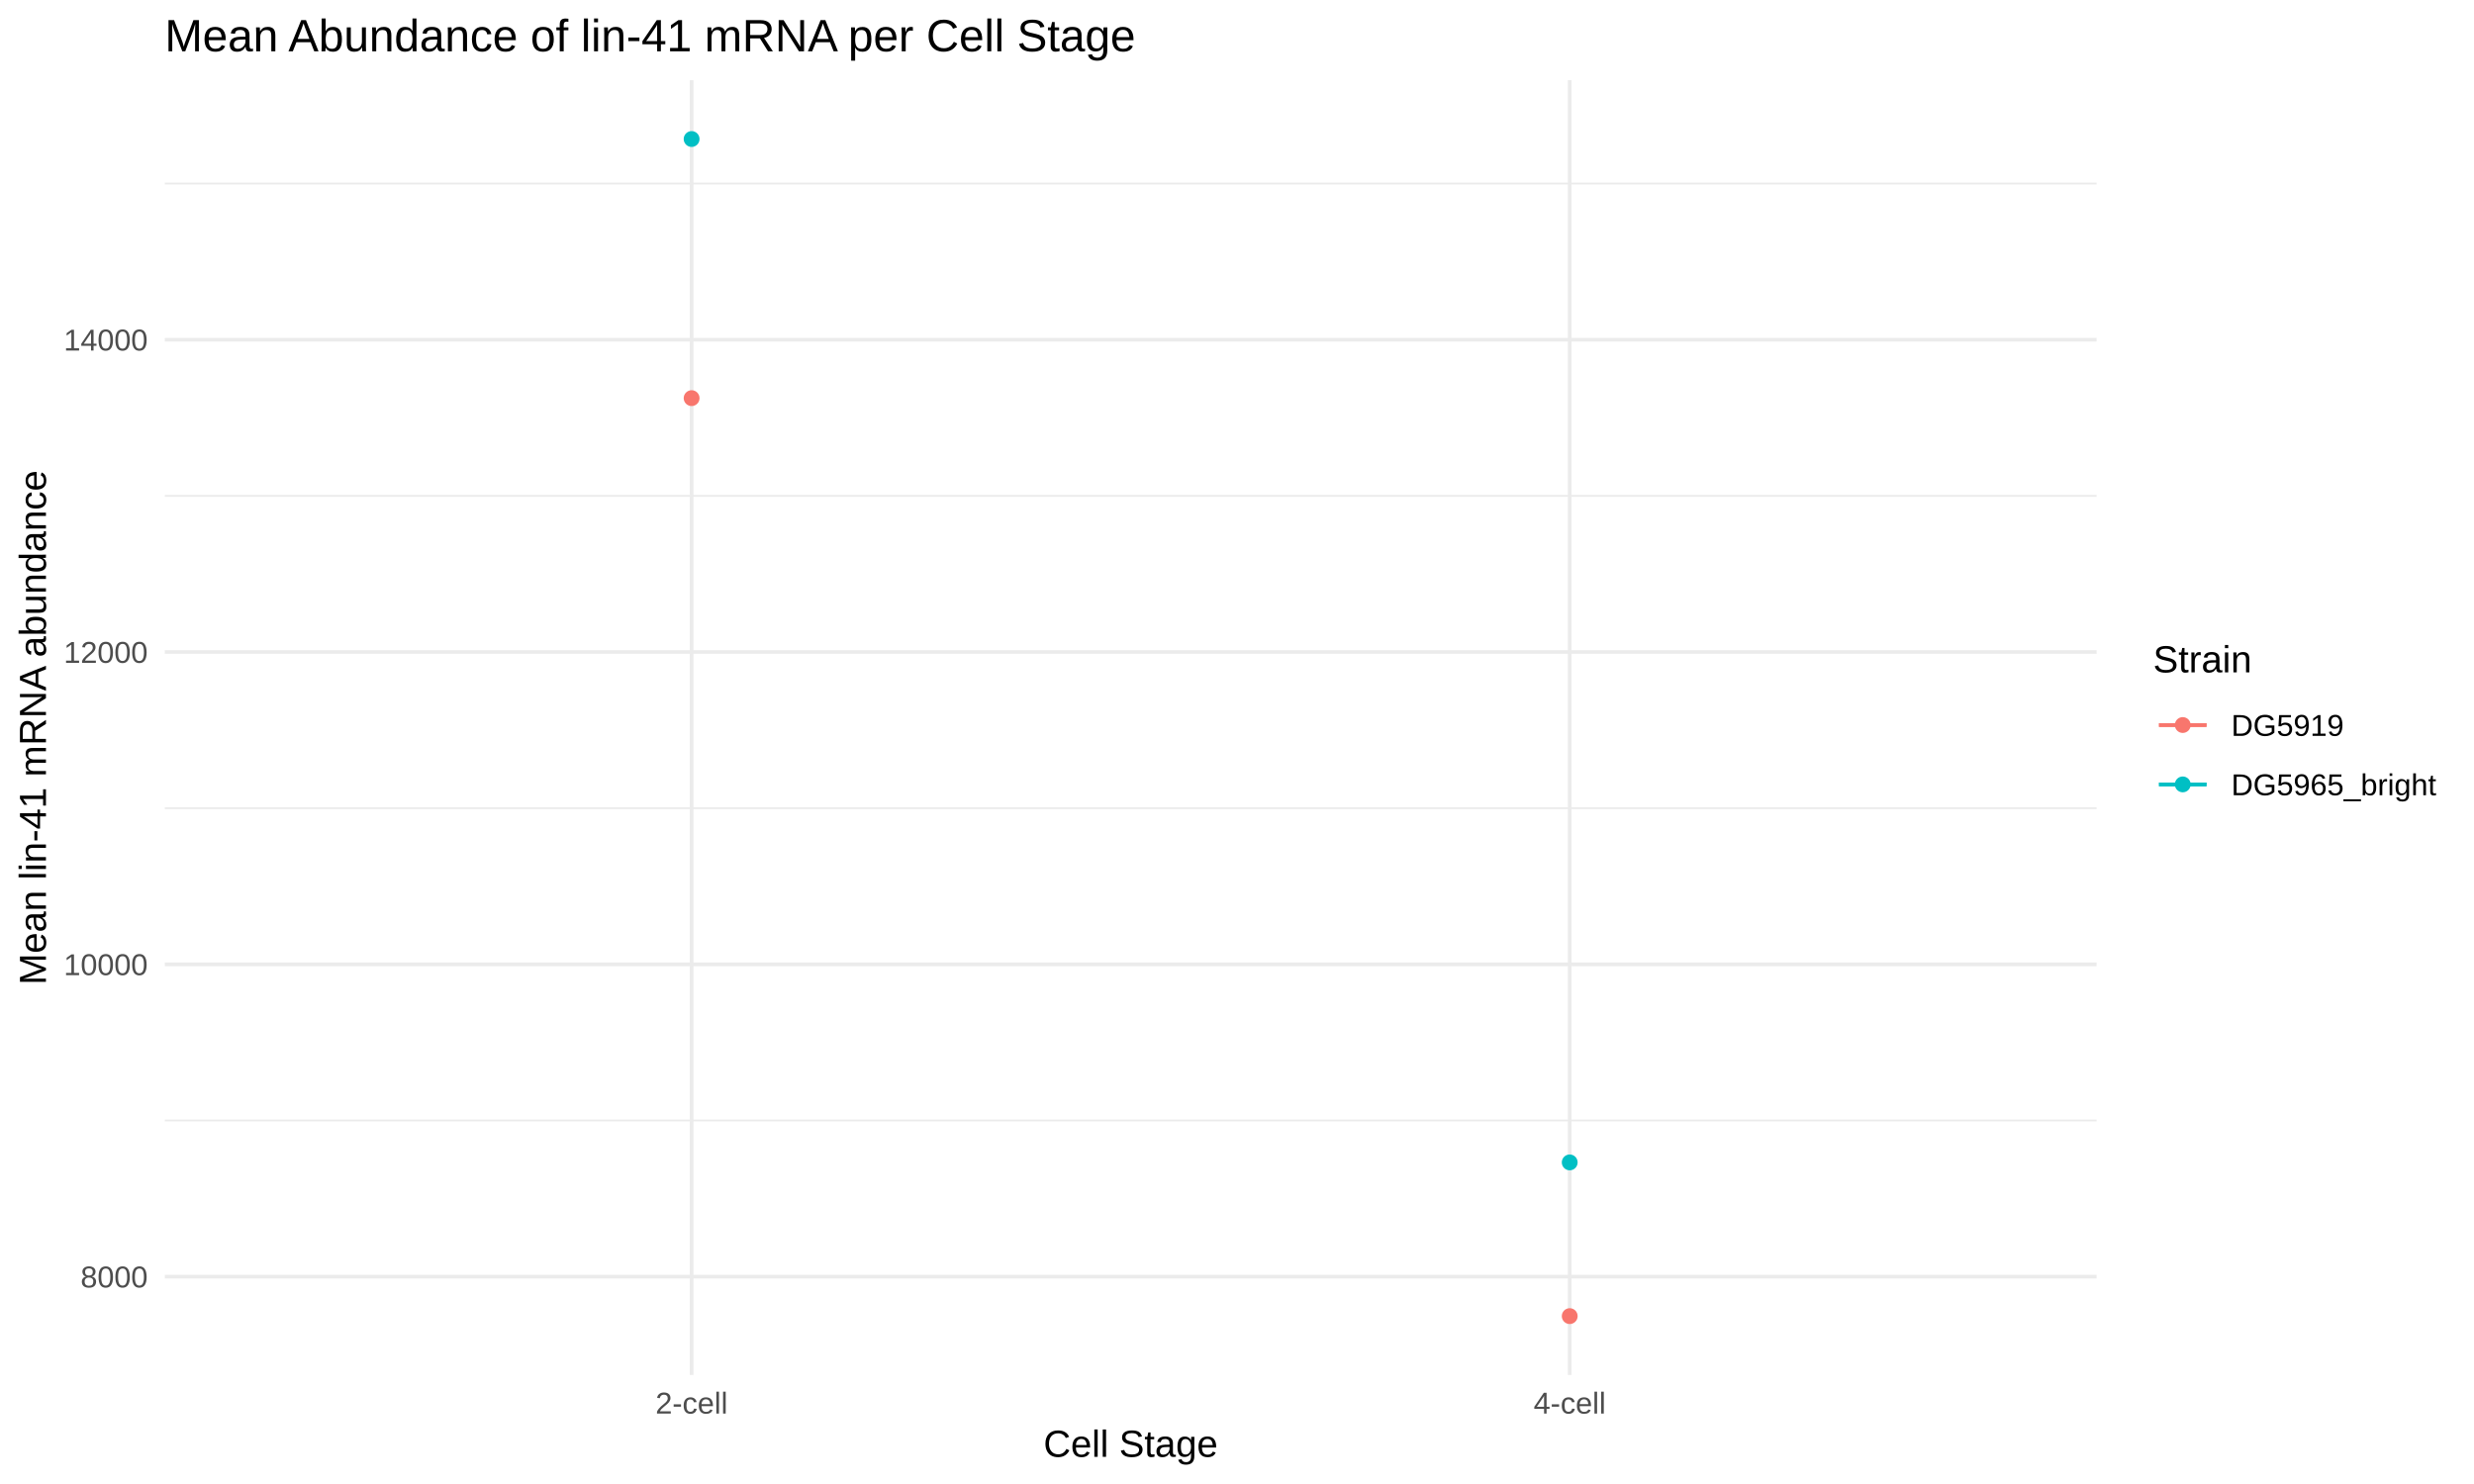
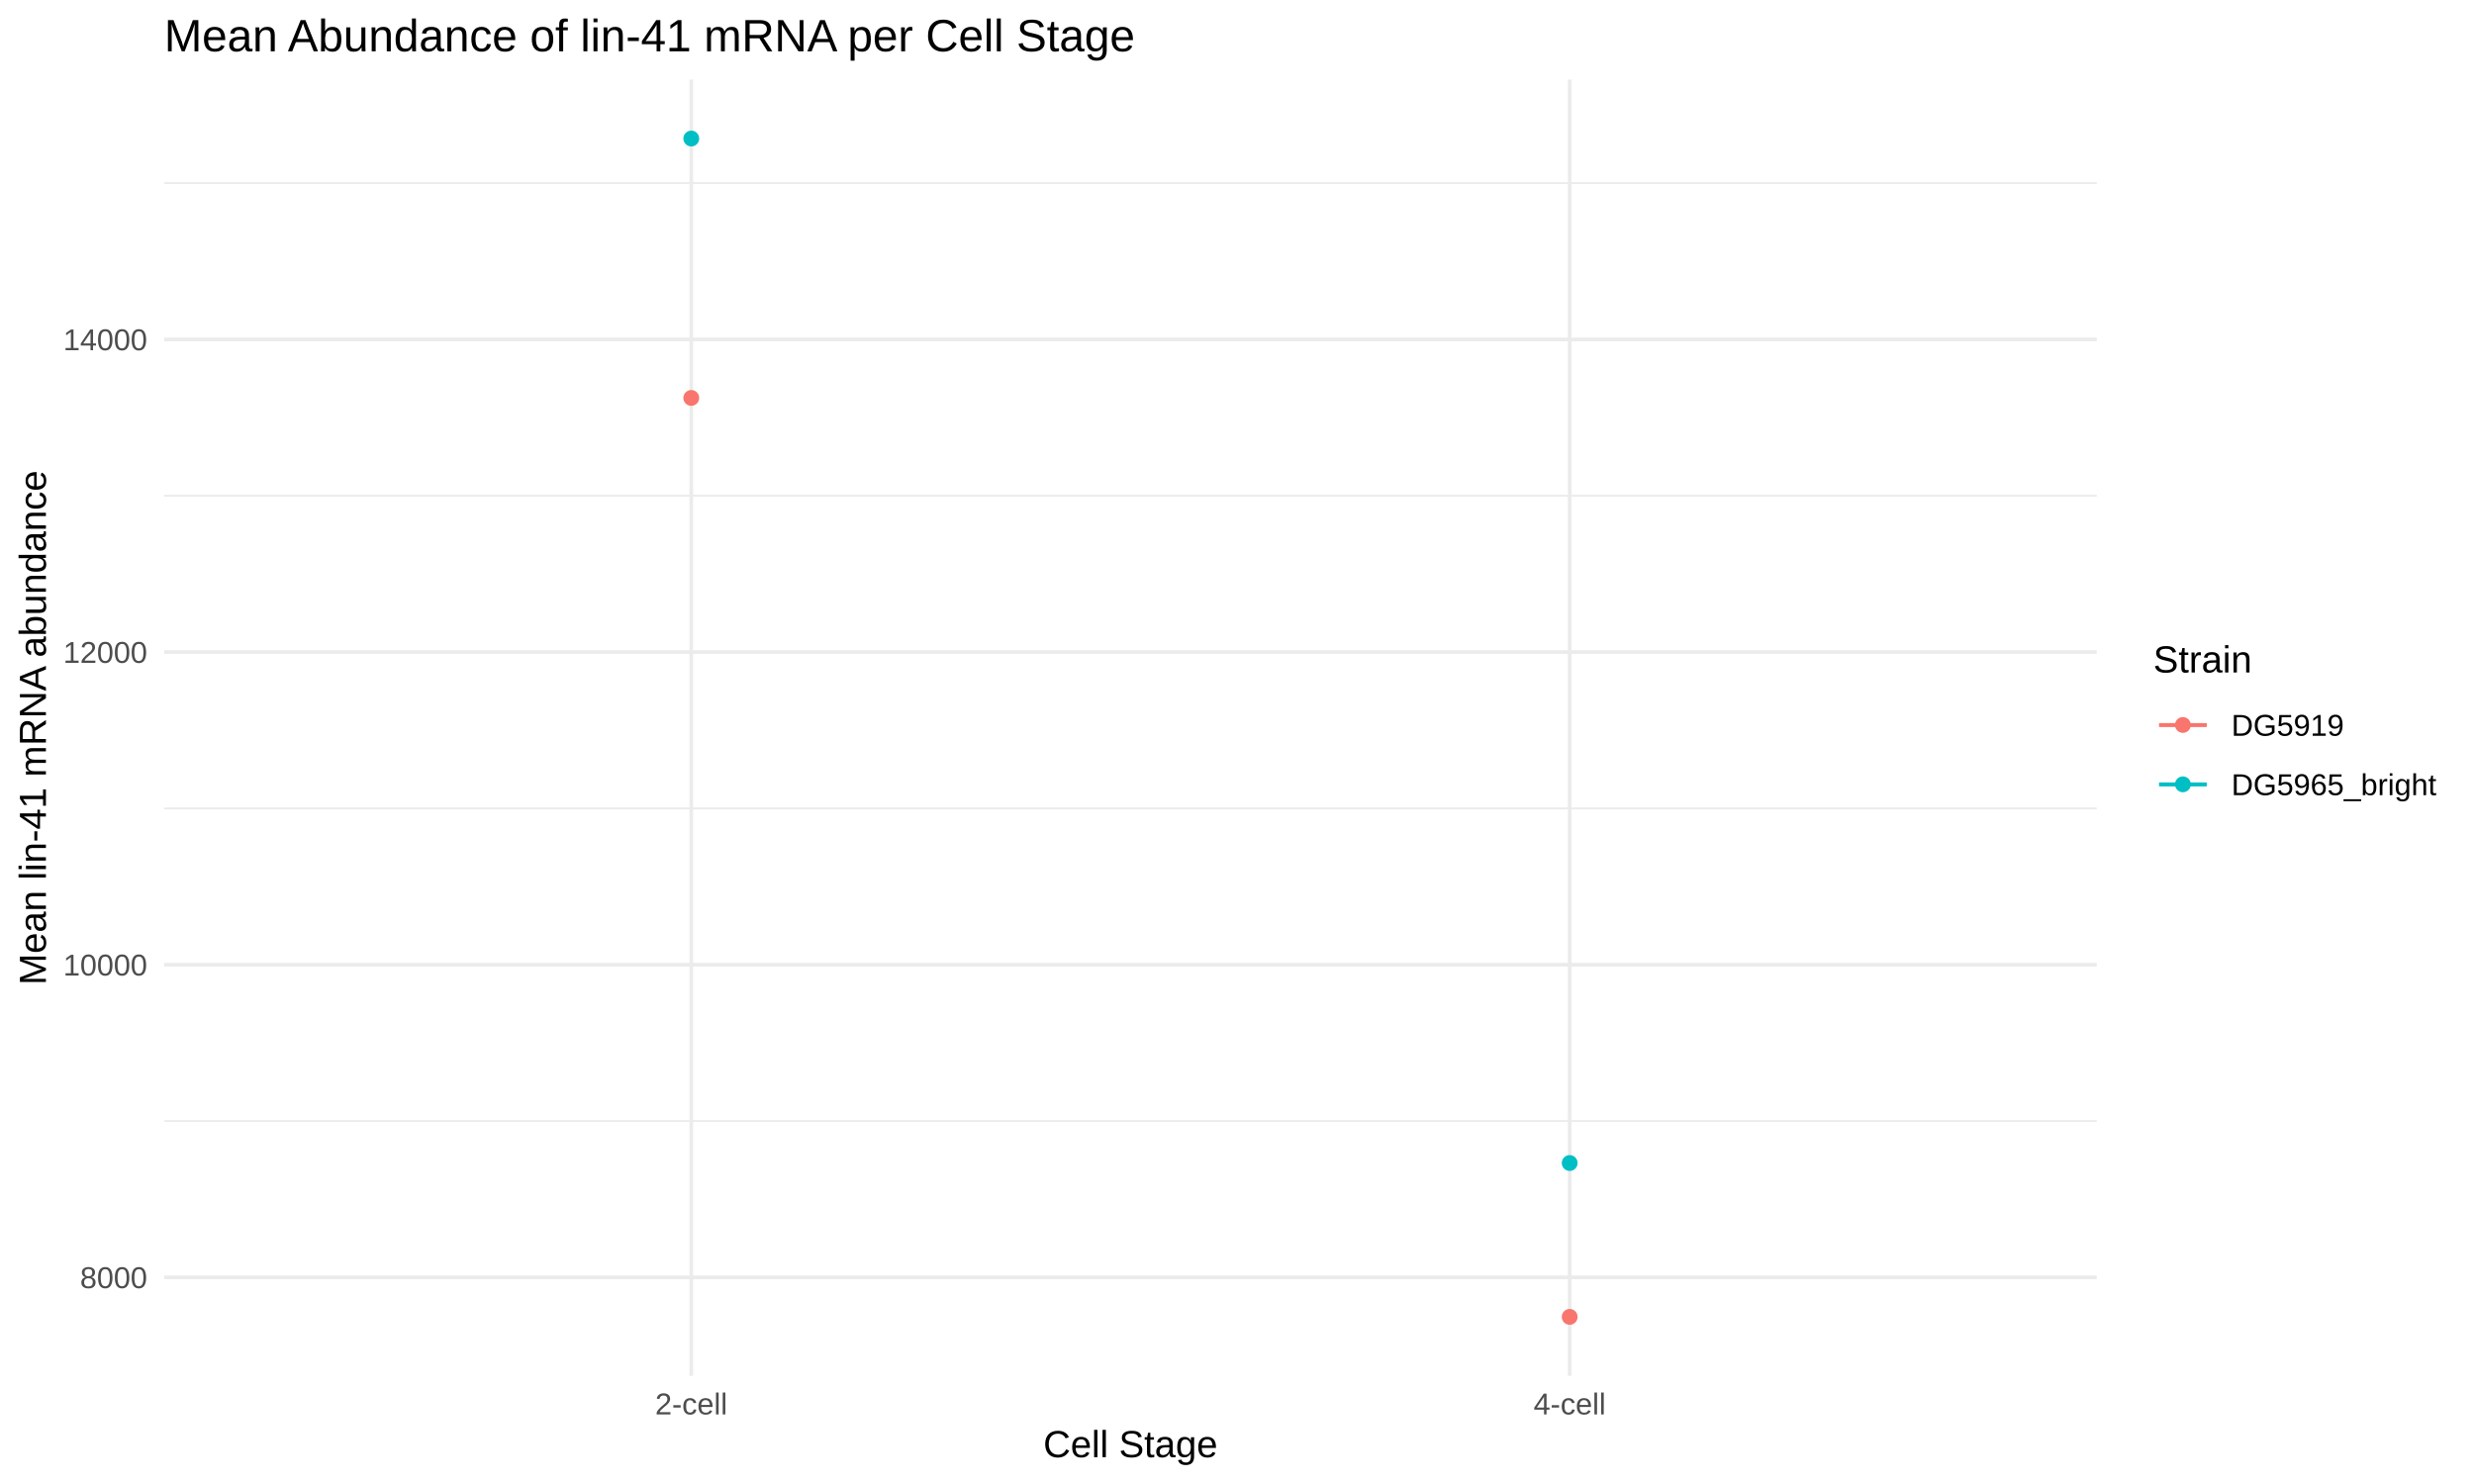
- <svg xmlns="http://www.w3.org/2000/svg" class="svglite" width="720.00pt" height="432.00pt" viewBox="0 0 720.00 432.00">
-   <defs>
-     <style type="text/css">
+ <svg xmlns="http://www.w3.org/2000/svg" width="720.00pt" height="432.00pt" viewBox="0 0 720.00 432.00">
+   <g class="svglite">
+     <defs>
+       <style type="text/css">
    .svglite line, .svglite polyline, .svglite polygon, .svglite path, .svglite rect, .svglite circle {
      fill: none;
      stroke: #000000;
      stroke-linecap: round;
      stroke-linejoin: round;
      stroke-miterlimit: 10.00;
    }
    .svglite text {
      white-space: pre;
    }
+     .svglite g.glyphgroup path {
+       fill: inherit;
+       stroke: none;
+     }
  </style>
-   </defs>
-   <rect width="100%" height="100%" style="stroke: none; fill: none;" />
-   <defs>
-     <clipPath id="cpMC4wMHw3MjAuMDB8MC4wMHw0MzIuMDA=">
-       <rect x="0.00" y="0.00" width="720.00" height="432.00" />
-     </clipPath>
-   </defs>
-   <g clip-path="url(#cpMC4wMHw3MjAuMDB8MC4wMHw0MzIuMDA=)">
+     </defs>
+     <rect width="100%" height="100%" style="stroke: none; fill: none;" />
+     <defs>
+       <clipPath id="cpMC4wMHw3MjAuMDB8MC4wMHw0MzIuMDA=">
+         <rect x="0.00" y="0.00" width="720.00" height="432.00" />
+       </clipPath>
+     </defs>
+     <g clip-path="url(#cpMC4wMHw3MjAuMDB8MC4wMHw0MzIuMDA=)">
</g>
-   <defs>
-     <clipPath id="cpNDcuOTZ8NjEwLjE2fDIzLjM0fDQwMC4yNw==">
-       <rect x="47.96" y="23.34" width="562.21" height="376.93" />
-     </clipPath>
-   </defs>
-   <g clip-path="url(#cpNDcuOTZ8NjEwLjE2fDIzLjM0fDQwMC4yNw==)">
-     <polyline points="47.96,326.18 610.16,326.18 " style="stroke-width: 0.53; stroke: #EBEBEB; stroke-linecap: butt;" />
-     <polyline points="47.96,235.26 610.16,235.26 " style="stroke-width: 0.53; stroke: #EBEBEB; stroke-linecap: butt;" />
-     <polyline points="47.96,144.35 610.16,144.35 " style="stroke-width: 0.53; stroke: #EBEBEB; stroke-linecap: butt;" />
-     <polyline points="47.96,53.43 610.16,53.43 " style="stroke-width: 0.53; stroke: #EBEBEB; stroke-linecap: butt;" />
-     <polyline points="47.96,371.64 610.16,371.64 " style="stroke-width: 1.07; stroke: #EBEBEB; stroke-linecap: butt;" />
-     <polyline points="47.96,280.72 610.16,280.72 " style="stroke-width: 1.07; stroke: #EBEBEB; stroke-linecap: butt;" />
-     <polyline points="47.96,189.80 610.16,189.80 " style="stroke-width: 1.07; stroke: #EBEBEB; stroke-linecap: butt;" />
-     <polyline points="47.96,98.89 610.16,98.89 " style="stroke-width: 1.07; stroke: #EBEBEB; stroke-linecap: butt;" />
-     <polyline points="201.28,400.27 201.28,23.34 " style="stroke-width: 1.07; stroke: #EBEBEB; stroke-linecap: butt;" />
-     <polyline points="456.83,400.27 456.83,23.34 " style="stroke-width: 1.07; stroke: #EBEBEB; stroke-linecap: butt;" />
-     <circle cx="201.28" cy="115.90" r="1.95" style="stroke-width: 0.71; stroke: #F8766D; fill: #F8766D;" />
-     <circle cx="456.83" cy="383.13" r="1.95" style="stroke-width: 0.71; stroke: #F8766D; fill: #F8766D;" />
-     <circle cx="201.28" cy="40.47" r="1.95" style="stroke-width: 0.71; stroke: #00BFC4; fill: #00BFC4;" />
-     <circle cx="456.83" cy="338.38" r="1.95" style="stroke-width: 0.71; stroke: #00BFC4; fill: #00BFC4;" />
-   </g>
-   <g clip-path="url(#cpMC4wMHw3MjAuMDB8MC4wMHw0MzIuMDA=)">
-     <text x="43.02" y="374.79" text-anchor="end" style="font-size: 8.80px;fill: #4D4D4D; font-family: &quot;Arial&quot;;" textLength="19.58px" lengthAdjust="spacingAndGlyphs">8000</text>
-     <text x="43.02" y="283.87" text-anchor="end" style="font-size: 8.80px;fill: #4D4D4D; font-family: &quot;Arial&quot;;" textLength="24.48px" lengthAdjust="spacingAndGlyphs">10000</text>
-     <text x="43.02" y="192.96" text-anchor="end" style="font-size: 8.80px;fill: #4D4D4D; font-family: &quot;Arial&quot;;" textLength="24.48px" lengthAdjust="spacingAndGlyphs">12000</text>
-     <text x="43.02" y="102.04" text-anchor="end" style="font-size: 8.80px;fill: #4D4D4D; font-family: &quot;Arial&quot;;" textLength="24.48px" lengthAdjust="spacingAndGlyphs">14000</text>
-     <text x="201.28" y="411.50" text-anchor="middle" style="font-size: 8.80px;fill: #4D4D4D; font-family: &quot;Arial&quot;;" textLength="21.02px" lengthAdjust="spacingAndGlyphs">2-cell</text>
-     <text x="456.83" y="411.50" text-anchor="middle" style="font-size: 8.80px;fill: #4D4D4D; font-family: &quot;Arial&quot;;" textLength="21.02px" lengthAdjust="spacingAndGlyphs">4-cell</text>
-     <text x="329.06" y="424.09" text-anchor="middle" style="font-size: 11.00px; font-family: &quot;Arial&quot;;" textLength="50.75px" lengthAdjust="spacingAndGlyphs">Cell Stage</text>
-     <text transform="translate(13.37,211.80) rotate(-90)" text-anchor="middle" style="font-size: 11.00px; font-family: &quot;Arial&quot;;" textLength="150.44px" lengthAdjust="spacingAndGlyphs">Mean lin-41 mRNA abundance</text>
-     <text x="626.60" y="195.73" style="font-size: 11.00px; font-family: &quot;Arial&quot;;" textLength="28.74px" lengthAdjust="spacingAndGlyphs">Strain</text>
-     <line x1="628.33" y1="211.06" x2="642.15" y2="211.06" style="stroke-width: 1.07; stroke: #F8766D; stroke-linecap: butt;" />
-     <circle cx="635.24" cy="211.06" r="1.95" style="stroke-width: 0.71; stroke: #F8766D; fill: #F8766D;" />
-     <line x1="628.33" y1="211.06" x2="642.15" y2="211.06" style="stroke-width: 1.07; stroke: #F8766D; stroke-linecap: butt;" />
-     <line x1="628.33" y1="228.34" x2="642.15" y2="228.34" style="stroke-width: 1.07; stroke: #00BFC4; stroke-linecap: butt;" />
-     <circle cx="635.24" cy="228.34" r="1.95" style="stroke-width: 0.71; stroke: #00BFC4; fill: #00BFC4;" />
-     <line x1="628.33" y1="228.34" x2="642.15" y2="228.34" style="stroke-width: 1.07; stroke: #00BFC4; stroke-linecap: butt;" />
-     <text x="649.36" y="214.22" style="font-size: 8.80px; font-family: &quot;Arial&quot;;" textLength="32.77px" lengthAdjust="spacingAndGlyphs">DG5919</text>
-     <text x="649.36" y="231.50" style="font-size: 8.80px; font-family: &quot;Arial&quot;;" textLength="59.68px" lengthAdjust="spacingAndGlyphs">DG5965_bright</text>
-     <text x="47.96" y="14.94" style="font-size: 13.20px; font-family: &quot;Arial&quot;;" textLength="283.77px" lengthAdjust="spacingAndGlyphs">Mean Abundance of lin-41 mRNA per Cell Stage</text>
+     <defs>
+       <clipPath id="cpNDcuODB8NjEwLjIwfDIzLjE4fDQwMC41MA==">
+         <rect x="47.80" y="23.18" width="562.40" height="377.33" />
+       </clipPath>
+     </defs>
+     <g clip-path="url(#cpNDcuODB8NjEwLjIwfDIzLjE4fDQwMC41MA==)">
+       <polyline points="47.80,326.34 610.20,326.34 " style="stroke-width: 0.53; stroke: #EBEBEB; stroke-linecap: butt;" />
+       <polyline points="47.80,235.33 610.20,235.33 " style="stroke-width: 0.53; stroke: #EBEBEB; stroke-linecap: butt;" />
+       <polyline points="47.80,144.31 610.20,144.31 " style="stroke-width: 0.53; stroke: #EBEBEB; stroke-linecap: butt;" />
+       <polyline points="47.80,53.30 610.20,53.30 " style="stroke-width: 0.53; stroke: #EBEBEB; stroke-linecap: butt;" />
+       <polyline points="47.80,371.84 610.20,371.84 " style="stroke-width: 1.07; stroke: #EBEBEB; stroke-linecap: butt;" />
+       <polyline points="47.80,280.83 610.20,280.83 " style="stroke-width: 1.07; stroke: #EBEBEB; stroke-linecap: butt;" />
+       <polyline points="47.80,189.82 610.20,189.82 " style="stroke-width: 1.07; stroke: #EBEBEB; stroke-linecap: butt;" />
+       <polyline points="47.80,98.81 610.20,98.81 " style="stroke-width: 1.07; stroke: #EBEBEB; stroke-linecap: butt;" />
+       <polyline points="201.18,400.50 201.18,23.18 " style="stroke-width: 1.07; stroke: #EBEBEB; stroke-linecap: butt;" />
+       <polyline points="456.82,400.50 456.82,23.18 " style="stroke-width: 1.07; stroke: #EBEBEB; stroke-linecap: butt;" />
+       <circle cx="201.18" cy="115.84" r="1.95" style="stroke-width: 0.71; stroke: #F8766D; fill: #F8766D;" />
+       <circle cx="456.82" cy="383.35" r="1.95" style="stroke-width: 0.71; stroke: #F8766D; fill: #F8766D;" />
+       <circle cx="201.18" cy="40.33" r="1.95" style="stroke-width: 0.71; stroke: #00BFC4; fill: #00BFC4;" />
+       <circle cx="456.82" cy="338.56" r="1.95" style="stroke-width: 0.71; stroke: #00BFC4; fill: #00BFC4;" />
+     </g>
+     <g clip-path="url(#cpMC4wMHw3MjAuMDB8MC4wMHw0MzIuMDA=)">
+       <text x="42.87" y="374.99" text-anchor="end" style="font-size: 8.80px;fill: #4D4D4D; font-family: &quot;Arial&quot;;" textLength="19.56px" lengthAdjust="spacingAndGlyphs">8000</text>
+       <text x="42.87" y="283.98" text-anchor="end" style="font-size: 8.80px;fill: #4D4D4D; font-family: &quot;Arial&quot;;" textLength="24.45px" lengthAdjust="spacingAndGlyphs">10000</text>
+       <text x="42.87" y="192.97" text-anchor="end" style="font-size: 8.80px;fill: #4D4D4D; font-family: &quot;Arial&quot;;" textLength="24.45px" lengthAdjust="spacingAndGlyphs">12000</text>
+       <text x="42.87" y="101.96" text-anchor="end" style="font-size: 8.80px;fill: #4D4D4D; font-family: &quot;Arial&quot;;" textLength="24.45px" lengthAdjust="spacingAndGlyphs">14000</text>
+       <text x="201.18" y="411.74" text-anchor="middle" style="font-size: 8.80px;fill: #4D4D4D; font-family: &quot;Arial&quot;;" textLength="21.02px" lengthAdjust="spacingAndGlyphs">2-cell</text>
+       <text x="456.82" y="411.74" text-anchor="middle" style="font-size: 8.80px;fill: #4D4D4D; font-family: &quot;Arial&quot;;" textLength="21.02px" lengthAdjust="spacingAndGlyphs">4-cell</text>
+       <text x="329.00" y="424.20" text-anchor="middle" style="font-size: 11.00px; font-family: &quot;Arial&quot;;" textLength="50.78px" lengthAdjust="spacingAndGlyphs">Cell Stage</text>
+       <text transform="translate(13.36,211.84) rotate(-90)" text-anchor="middle" style="font-size: 11.00px; font-family: &quot;Arial&quot;;" textLength="149.89px" lengthAdjust="spacingAndGlyphs">Mean lin-41 mRNA abundance</text>
+       <text x="626.64" y="195.76" style="font-size: 11.00px; font-family: &quot;Arial&quot;;" textLength="28.75px" lengthAdjust="spacingAndGlyphs">Strain</text>
+       <line x1="628.37" y1="211.04" x2="642.19" y2="211.04" style="stroke-width: 1.07; stroke: #F8766D; stroke-linecap: butt;" />
+       <circle cx="635.28" cy="211.04" r="1.95" style="stroke-width: 0.71; stroke: #F8766D; fill: #F8766D;" />
+       <line x1="628.37" y1="211.04" x2="642.19" y2="211.04" style="stroke-width: 1.07; stroke: #F8766D; stroke-linecap: butt;" />
+       <line x1="628.37" y1="228.32" x2="642.19" y2="228.32" style="stroke-width: 1.07; stroke: #00BFC4; stroke-linecap: butt;" />
+       <circle cx="635.28" cy="228.32" r="1.95" style="stroke-width: 0.71; stroke: #00BFC4; fill: #00BFC4;" />
+       <line x1="628.37" y1="228.32" x2="642.19" y2="228.32" style="stroke-width: 1.07; stroke: #00BFC4; stroke-linecap: butt;" />
+       <text x="649.40" y="214.19" style="font-size: 8.80px; font-family: &quot;Arial&quot;;" textLength="32.77px" lengthAdjust="spacingAndGlyphs">DG5919</text>
+       <text x="649.40" y="231.47" style="font-size: 8.80px; font-family: &quot;Arial&quot;;" textLength="59.64px" lengthAdjust="spacingAndGlyphs">DG5965_bright</text>
+       <text x="47.80" y="14.93" style="font-size: 13.20px; font-family: &quot;Arial&quot;;" textLength="282.08px" lengthAdjust="spacingAndGlyphs">Mean Abundance of lin-41 mRNA per Cell Stage</text>
+     </g>
  </g>
</svg>
